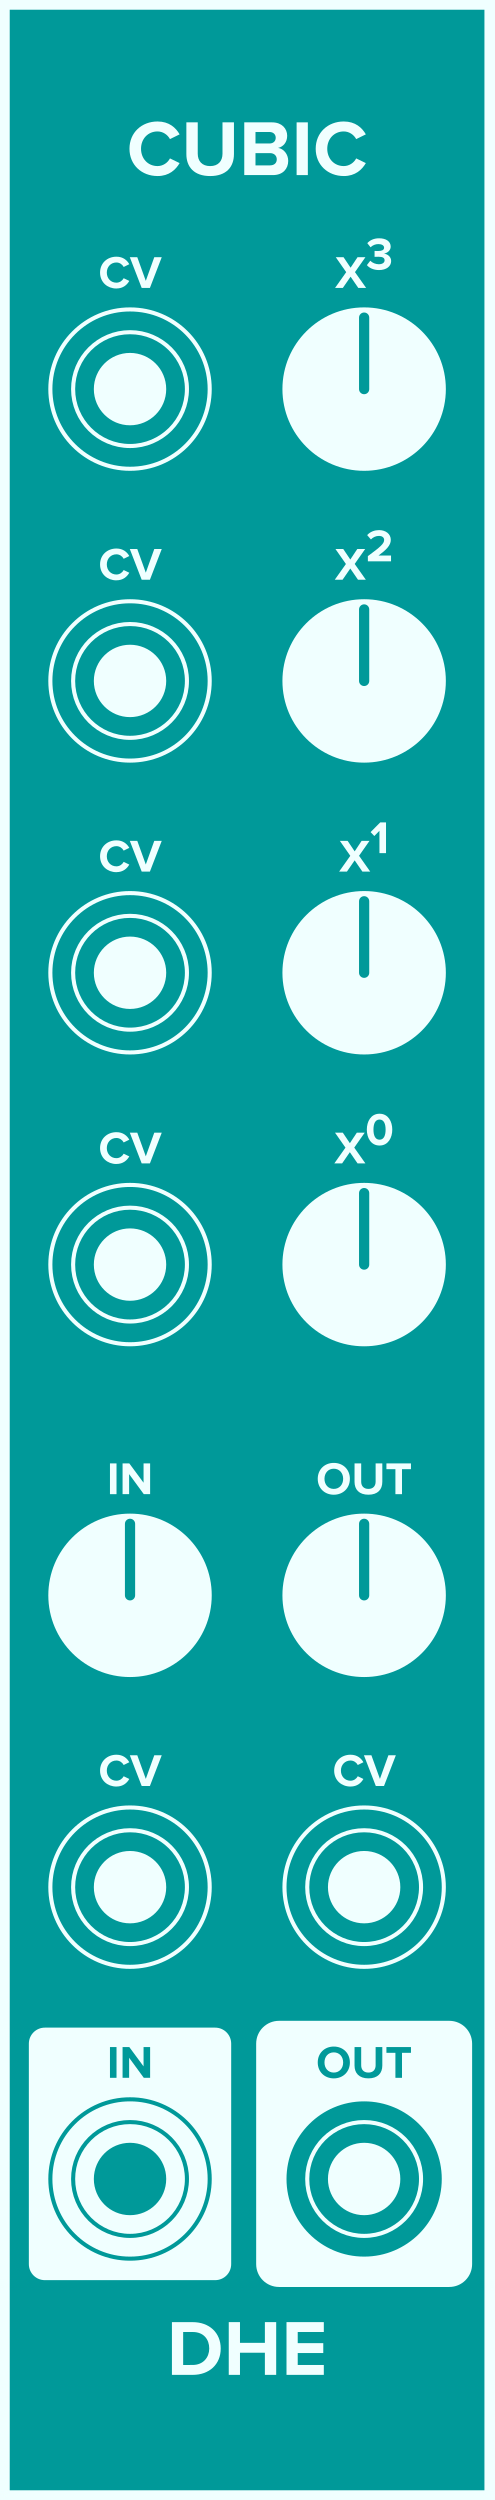
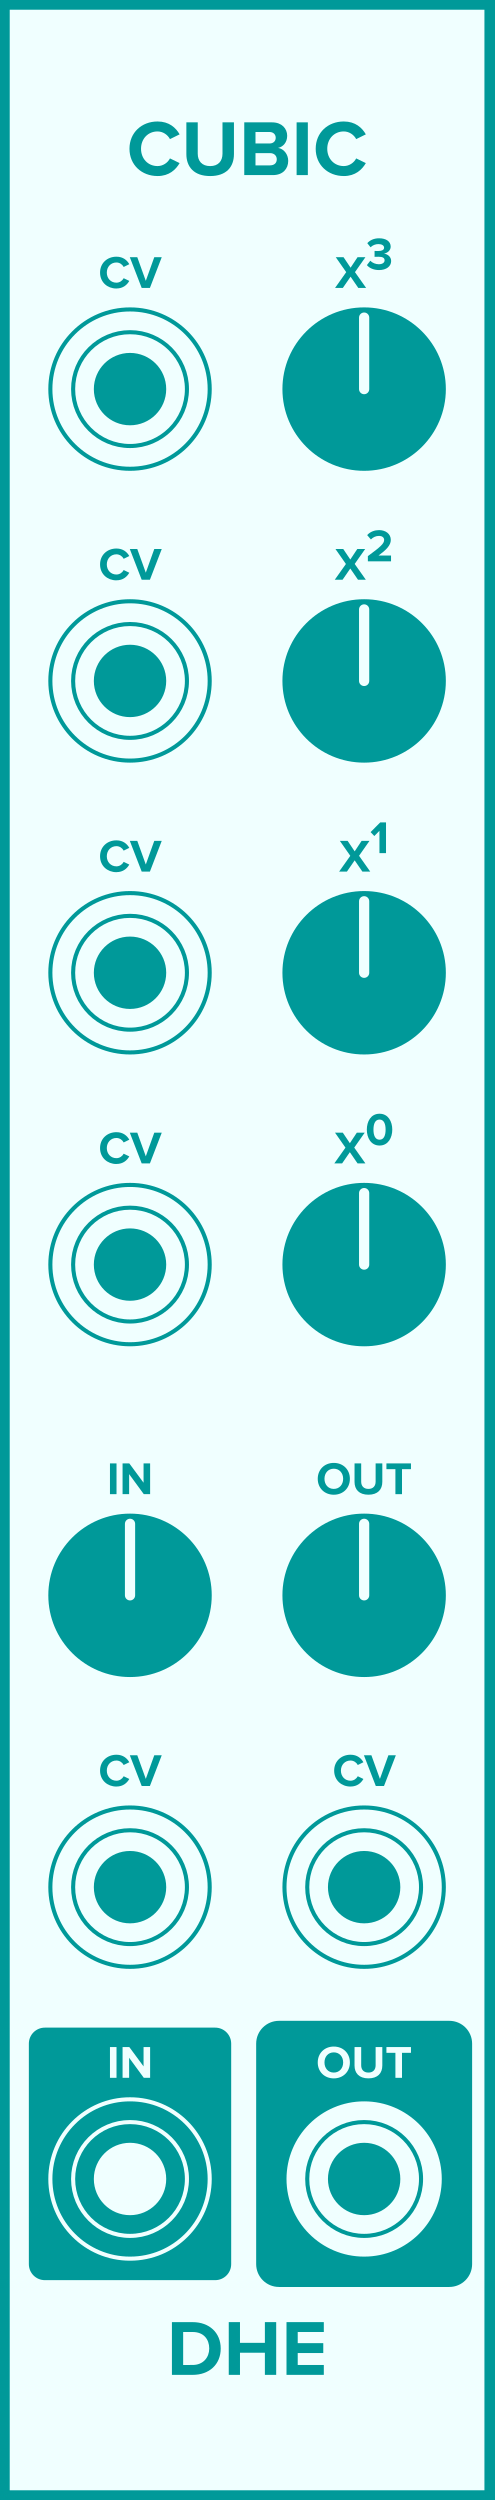
<svg xmlns="http://www.w3.org/2000/svg" id="svg150" height="379.429" width="75.0" version="1.1">
  <defs id="defs154" />
  <g id="g148" transform="scale(2.952756)">
-     <path id="rect2" d="M 0,0 H 25.4 V 128.5 H 0 Z" style="fill:#009999;stroke:#f0ffff;stroke-width:1" />
-     <g id="text4" style="font-weight:bold;font-size:4.064px;font-family:'Proxima Nova';text-anchor:middle;fill:#f0ffff" aria-label="CUBIC">
-       <path id="path159" style="font-weight:bold;font-size:4.064px;font-family:'Proxima Nova';text-anchor:middle;fill:#f0ffff" d="m 8.098,9.049 c 0.597,0 0.939,-0.329 1.134,-0.666 L 8.736,8.142 c -0.114,0.224 -0.358,0.394 -0.638,0.394 -0.492,0 -0.849,-0.378 -0.849,-0.89 0,-0.512 0.358,-0.89 0.849,-0.89 0.28,0 0.524,0.175 0.638,0.394 l 0.496,-0.244 c -0.191,-0.337 -0.536,-0.662 -1.134,-0.662 -0.813,0 -1.443,0.569 -1.443,1.402 0,0.833 0.63,1.402 1.443,1.402 z" />
-       <path id="path161" style="font-weight:bold;font-size:4.064px;font-family:'Proxima Nova';text-anchor:middle;fill:#f0ffff" d="m 9.579,7.919 c 0,0.666 0.398,1.13 1.223,1.13 0.825,0 1.223,-0.459 1.223,-1.134 V 6.289 h -0.589 V 7.899 c 0,0.378 -0.215,0.638 -0.634,0.638 -0.419,0 -0.638,-0.26 -0.638,-0.638 V 6.289 H 9.579 Z" />
-       <path id="path163" style="font-weight:bold;font-size:4.064px;font-family:'Proxima Nova';text-anchor:middle;fill:#f0ffff" d="m 12.555,9 h 1.471 c 0.516,0 0.788,-0.325 0.788,-0.732 0,-0.341 -0.232,-0.622 -0.52,-0.666 0.256,-0.053 0.467,-0.28 0.467,-0.622 0,-0.362 -0.264,-0.691 -0.78,-0.691 h -1.426 z m 0.577,-1.626 v -0.589 h 0.723 c 0.195,0 0.317,0.126 0.317,0.297 0,0.171 -0.122,0.293 -0.317,0.293 z m 0,1.126 v -0.63 h 0.744 c 0.228,0 0.35,0.146 0.35,0.317 0,0.195 -0.13,0.313 -0.35,0.313 z" />
-       <path id="path165" style="font-weight:bold;font-size:4.064px;font-family:'Proxima Nova';text-anchor:middle;fill:#f0ffff" d="m 15.246,9 h 0.577 V 6.289 h -0.577 z" />
-       <path id="path167" style="font-weight:bold;font-size:4.064px;font-family:'Proxima Nova';text-anchor:middle;fill:#f0ffff" d="m 17.67,9.049 c 0.597,0 0.939,-0.329 1.134,-0.666 L 18.308,8.142 c -0.114,0.224 -0.358,0.394 -0.638,0.394 -0.492,0 -0.849,-0.378 -0.849,-0.89 0,-0.512 0.358,-0.89 0.849,-0.89 0.28,0 0.524,0.175 0.638,0.394 l 0.496,-0.244 c -0.191,-0.337 -0.536,-0.662 -1.134,-0.662 -0.813,0 -1.443,0.569 -1.443,1.402 0,0.833 0.63,1.402 1.443,1.402 z" />
+     <path id="rect2" d="M 0,0 H 25.4 V 128.5 H 0 Z" style="fill:#f0ffff;stroke:#009999;stroke-width:1" />
+     <g id="text4" style="font-weight:bold;font-size:4.064px;font-family:'Proxima Nova';text-anchor:middle;fill:#009999" aria-label="CUBIC">
+       <path id="path159" style="font-weight:bold;font-size:4.064px;font-family:'Proxima Nova';text-anchor:middle;fill:#009999" d="m 8.098,9.049 c 0.597,0 0.939,-0.329 1.134,-0.666 L 8.736,8.142 c -0.114,0.224 -0.358,0.394 -0.638,0.394 -0.492,0 -0.849,-0.378 -0.849,-0.89 0,-0.512 0.358,-0.89 0.849,-0.89 0.28,0 0.524,0.175 0.638,0.394 l 0.496,-0.244 c -0.191,-0.337 -0.536,-0.662 -1.134,-0.662 -0.813,0 -1.443,0.569 -1.443,1.402 0,0.833 0.63,1.402 1.443,1.402 z" />
+       <path id="path161" style="font-weight:bold;font-size:4.064px;font-family:'Proxima Nova';text-anchor:middle;fill:#009999" d="m 9.579,7.919 c 0,0.666 0.398,1.13 1.223,1.13 0.825,0 1.223,-0.459 1.223,-1.134 V 6.289 h -0.589 V 7.899 c 0,0.378 -0.215,0.638 -0.634,0.638 -0.419,0 -0.638,-0.26 -0.638,-0.638 V 6.289 H 9.579 Z" />
+       <path id="path163" style="font-weight:bold;font-size:4.064px;font-family:'Proxima Nova';text-anchor:middle;fill:#009999" d="m 12.555,9 h 1.471 c 0.516,0 0.788,-0.325 0.788,-0.732 0,-0.341 -0.232,-0.622 -0.52,-0.666 0.256,-0.053 0.467,-0.28 0.467,-0.622 0,-0.362 -0.264,-0.691 -0.78,-0.691 h -1.426 z m 0.577,-1.626 v -0.589 h 0.723 c 0.195,0 0.317,0.126 0.317,0.297 0,0.171 -0.122,0.293 -0.317,0.293 z m 0,1.126 v -0.63 h 0.744 c 0.228,0 0.35,0.146 0.35,0.317 0,0.195 -0.13,0.313 -0.35,0.313 z" />
+       <path id="path165" style="font-weight:bold;font-size:4.064px;font-family:'Proxima Nova';text-anchor:middle;fill:#009999" d="m 15.246,9 h 0.577 V 6.289 h -0.577 z" />
+       <path id="path167" style="font-weight:bold;font-size:4.064px;font-family:'Proxima Nova';text-anchor:middle;fill:#009999" d="m 17.67,9.049 c 0.597,0 0.939,-0.329 1.134,-0.666 L 18.308,8.142 c -0.114,0.224 -0.358,0.394 -0.638,0.394 -0.492,0 -0.849,-0.378 -0.849,-0.89 0,-0.512 0.358,-0.89 0.849,-0.89 0.28,0 0.524,0.175 0.638,0.394 l 0.496,-0.244 c -0.191,-0.337 -0.536,-0.662 -1.134,-0.662 -0.813,0 -1.443,0.569 -1.443,1.402 0,0.833 0.63,1.402 1.443,1.402 z" />
    </g>
-     <g id="text6" style="font-weight:bold;font-size:4.064px;font-family:'Proxima Nova';dominant-baseline:hanging;text-anchor:middle;fill:#f0ffff" aria-label="DHE">
-       <path id="path170" style="font-weight:bold;font-size:4.064px;font-family:'Proxima Nova';dominant-baseline:hanging;text-anchor:middle;fill:#f0ffff" d="M 8.837,122.068 H 9.906 c 0.849,0 1.439,-0.536 1.439,-1.353 0,-0.817 -0.589,-1.357 -1.439,-1.357 H 8.837 Z m 0.577,-0.508 v -1.695 h 0.492 c 0.557,0 0.849,0.37 0.849,0.849 0,0.459 -0.313,0.845 -0.849,0.845 z" />
-       <path id="path172" style="font-weight:bold;font-size:4.064px;font-family:'Proxima Nova';dominant-baseline:hanging;text-anchor:middle;fill:#f0ffff" d="m 13.615,122.068 h 0.581 v -2.711 h -0.581 v 1.065 h -1.28 v -1.065 h -0.577 v 2.711 h 0.577 v -1.138 h 1.28 z" />
-       <path id="path174" style="font-weight:bold;font-size:4.064px;font-family:'Proxima Nova';dominant-baseline:hanging;text-anchor:middle;fill:#f0ffff" d="m 14.726,122.068 h 1.918 v -0.508 h -1.341 v -0.614 h 1.313 v -0.508 h -1.313 v -0.573 h 1.341 v -0.508 H 14.726 Z" />
+     <g id="text6" style="font-weight:bold;font-size:4.064px;font-family:'Proxima Nova';dominant-baseline:hanging;text-anchor:middle;fill:#009999" aria-label="DHE">
+       <path id="path170" style="font-weight:bold;font-size:4.064px;font-family:'Proxima Nova';dominant-baseline:hanging;text-anchor:middle;fill:#009999" d="M 8.837,122.068 H 9.906 c 0.849,0 1.439,-0.536 1.439,-1.353 0,-0.817 -0.589,-1.357 -1.439,-1.357 H 8.837 Z m 0.577,-0.508 v -1.695 h 0.492 c 0.557,0 0.849,0.37 0.849,0.849 0,0.459 -0.313,0.845 -0.849,0.845 z" />
+       <path id="path172" style="font-weight:bold;font-size:4.064px;font-family:'Proxima Nova';dominant-baseline:hanging;text-anchor:middle;fill:#009999" d="m 13.615,122.068 h 0.581 v -2.711 h -0.581 v 1.065 h -1.28 v -1.065 h -0.577 v 2.711 h 0.577 v -1.138 h 1.28 z" />
+       <path id="path174" style="font-weight:bold;font-size:4.064px;font-family:'Proxima Nova';dominant-baseline:hanging;text-anchor:middle;fill:#009999" d="m 14.726,122.068 h 1.918 v -0.508 h -1.341 v -0.614 h 1.313 v -0.508 h -1.313 v -0.573 h 1.341 v -0.508 H 14.726 Z" />
    </g>
-     <g id="text8" style="font-weight:bold;font-size:2.371px;font-family:'Proxima Nova';text-anchor:middle;fill:#f0ffff" aria-label="CV">
-       <path id="path177" style="font-weight:bold;font-size:2.371px;font-family:'Proxima Nova';text-anchor:middle;fill:#f0ffff" d="m 5.985,14.828 c 0.348,0 0.548,-0.192 0.661,-0.389 L 6.357,14.3 c -0.066,0.13 -0.209,0.23 -0.372,0.23 -0.287,0 -0.495,-0.22 -0.495,-0.519 0,-0.299 0.209,-0.519 0.495,-0.519 0.164,0 0.306,0.102 0.372,0.23 l 0.289,-0.142 c -0.111,-0.197 -0.313,-0.386 -0.661,-0.386 -0.474,0 -0.842,0.332 -0.842,0.818 0,0.486 0.367,0.818 0.842,0.818 z" />
-       <path id="path179" style="font-weight:bold;font-size:2.371px;font-family:'Proxima Nova';text-anchor:middle;fill:#f0ffff" d="M 7.283,14.8 H 7.705 L 8.314,13.219 H 7.93 L 7.494,14.435 7.056,13.219 h -0.384 z" />
+     <g id="text8" style="font-weight:bold;font-size:2.371px;font-family:'Proxima Nova';text-anchor:middle;fill:#009999" aria-label="CV">
+       <path id="path177" style="font-weight:bold;font-size:2.371px;font-family:'Proxima Nova';text-anchor:middle;fill:#009999" d="m 5.985,14.828 c 0.348,0 0.548,-0.192 0.661,-0.389 L 6.357,14.3 c -0.066,0.13 -0.209,0.23 -0.372,0.23 -0.287,0 -0.495,-0.22 -0.495,-0.519 0,-0.299 0.209,-0.519 0.495,-0.519 0.164,0 0.306,0.102 0.372,0.23 l 0.289,-0.142 c -0.111,-0.197 -0.313,-0.386 -0.661,-0.386 -0.474,0 -0.842,0.332 -0.842,0.818 0,0.486 0.367,0.818 0.842,0.818 z" />
+       <path id="path179" style="font-weight:bold;font-size:2.371px;font-family:'Proxima Nova';text-anchor:middle;fill:#009999" d="M 7.283,14.8 H 7.705 L 8.314,13.219 H 7.93 L 7.494,14.435 7.056,13.219 h -0.384 z" />
    </g>
-     <g style="fill:#009999;stroke:#f0ffff;stroke-width:0.21" id="g16" transform="translate(6.68333,20)">
+     <g style="fill:#f0ffff;stroke:#009999;stroke-width:0.21" id="g16" transform="translate(6.68333,20)">
      <path id="circle10" d="M 4.095,0 A 4.095,4.095 0 0 1 0,4.095 4.095,4.095 0 0 1 -4.095,0 4.095,4.095 0 0 1 0,-4.095 4.095,4.095 0 0 1 4.095,0 Z" style="" />
      <path id="circle12" d="M 2.925,0 A 2.925,2.925 0 0 1 0,2.925 2.925,2.925 0 0 1 -2.925,0 2.925,2.925 0 0 1 0,-2.925 2.925,2.925 0 0 1 2.925,0 Z" style="" />
-       <path id="circle14" d="M 1.755,0 A 1.755,1.755 0 0 1 0,1.755 1.755,1.755 0 0 1 -1.755,0 1.755,1.755 0 0 1 0,-1.755 1.755,1.755 0 0 1 1.755,0 Z" style="fill:#f0ffff" />
+       <path id="circle14" d="M 1.755,0 A 1.755,1.755 0 0 1 0,1.755 1.755,1.755 0 0 1 -1.755,0 1.755,1.755 0 0 1 0,-1.755 1.755,1.755 0 0 1 1.755,0 Z" style="fill:#009999" />
    </g>
-     <g id="text20" style="font-weight:bold;font-size:2.371px;font-family:'Proxima Nova';text-anchor:middle;fill:#f0ffff" aria-label="X3">
-       <path id="path185" style="font-weight:bold;font-size:2.371px;font-family:'Proxima Nova';text-anchor:middle;fill:#f0ffff" d="m 18.416,14.8 h 0.403 l -0.574,-0.813 0.538,-0.768 H 18.378 l -0.358,0.541 -0.363,-0.541 H 17.257 L 17.795,13.989 17.221,14.8 h 0.401 l 0.398,-0.578 z" />
+     <g id="text20" style="font-weight:bold;font-size:2.371px;font-family:'Proxima Nova';text-anchor:middle;fill:#009999" aria-label="X3">
+       <path id="path185" style="font-weight:bold;font-size:2.371px;font-family:'Proxima Nova';text-anchor:middle;fill:#009999" d="m 18.416,14.8 h 0.403 l -0.574,-0.813 0.538,-0.768 H 18.378 l -0.358,0.541 -0.363,-0.541 H 17.257 L 17.795,13.989 17.221,14.8 h 0.401 l 0.398,-0.578 z" />
      <path id="path187" style="baseline-shift:super" d="m 18.859,13.627 c 0.116,0.142 0.332,0.254 0.623,0.254 0.379,0 0.623,-0.192 0.623,-0.465 0,-0.237 -0.209,-0.363 -0.37,-0.379 0.175,-0.031 0.346,-0.161 0.346,-0.36 0,-0.263 -0.228,-0.429 -0.597,-0.429 -0.277,0 -0.477,0.107 -0.605,0.251 l 0.168,0.211 c 0.111,-0.107 0.249,-0.164 0.401,-0.164 0.166,0 0.294,0.062 0.294,0.187 0,0.116 -0.116,0.168 -0.292,0.168 -0.059,0 -0.168,0 -0.197,-0.002 v 0.303 c 0.024,-0.002 0.13,-0.005 0.197,-0.005 0.22,0 0.318,0.057 0.318,0.183 0,0.119 -0.107,0.202 -0.299,0.202 -0.154,0 -0.327,-0.066 -0.436,-0.18 z" />
    </g>
-     <g style="fill:#f0ffff;stroke:#009999" id="g26" transform="translate(18.71667,20)">
+     <g style="fill:#009999;stroke:#f0ffff" id="g26" transform="translate(18.71667,20)">
      <path id="circle22" d="M 4.2,0 A 4.2,4.2 0 0 1 0,4.2 4.2,4.2 0 0 1 -4.2,0 4.2,4.2 0 0 1 0,-4.2 4.2,4.2 0 0 1 4.2,0 Z" style="stroke:none" />
      <path id="line24" d="M 0,0 V -3.675" style="stroke-width:0.525;stroke-linecap:round" />
    </g>
-     <g id="text28" style="font-weight:bold;font-size:2.371px;font-family:'Proxima Nova';text-anchor:middle;fill:#f0ffff" aria-label="CV">
-       <path id="path192" style="font-weight:bold;font-size:2.371px;font-family:'Proxima Nova';text-anchor:middle;fill:#f0ffff" d="m 5.985,29.828 c 0.348,0 0.548,-0.192 0.661,-0.389 L 6.357,29.3 c -0.066,0.13 -0.209,0.23 -0.372,0.23 -0.287,0 -0.495,-0.22 -0.495,-0.519 0,-0.299 0.209,-0.519 0.495,-0.519 0.164,0 0.306,0.102 0.372,0.23 l 0.289,-0.142 c -0.111,-0.197 -0.313,-0.386 -0.661,-0.386 -0.474,0 -0.842,0.332 -0.842,0.818 0,0.486 0.367,0.818 0.842,0.818 z" />
-       <path id="path194" style="font-weight:bold;font-size:2.371px;font-family:'Proxima Nova';text-anchor:middle;fill:#f0ffff" d="M 7.283,29.8 H 7.705 L 8.314,28.219 H 7.93 L 7.494,29.435 7.056,28.219 h -0.384 z" />
+     <g id="text28" style="font-weight:bold;font-size:2.371px;font-family:'Proxima Nova';text-anchor:middle;fill:#009999" aria-label="CV">
+       <path id="path192" style="font-weight:bold;font-size:2.371px;font-family:'Proxima Nova';text-anchor:middle;fill:#009999" d="m 5.985,29.828 c 0.348,0 0.548,-0.192 0.661,-0.389 L 6.357,29.3 c -0.066,0.13 -0.209,0.23 -0.372,0.23 -0.287,0 -0.495,-0.22 -0.495,-0.519 0,-0.299 0.209,-0.519 0.495,-0.519 0.164,0 0.306,0.102 0.372,0.23 l 0.289,-0.142 c -0.111,-0.197 -0.313,-0.386 -0.661,-0.386 -0.474,0 -0.842,0.332 -0.842,0.818 0,0.486 0.367,0.818 0.842,0.818 z" />
+       <path id="path194" style="font-weight:bold;font-size:2.371px;font-family:'Proxima Nova';text-anchor:middle;fill:#009999" d="M 7.283,29.8 H 7.705 L 8.314,28.219 H 7.93 L 7.494,29.435 7.056,28.219 h -0.384 z" />
    </g>
-     <g style="fill:#009999;stroke:#f0ffff;stroke-width:0.21" id="g36" transform="translate(6.68333,35)">
+     <g style="fill:#f0ffff;stroke:#009999;stroke-width:0.21" id="g36" transform="translate(6.68333,35)">
      <path id="circle30" d="M 4.095,0 A 4.095,4.095 0 0 1 0,4.095 4.095,4.095 0 0 1 -4.095,0 4.095,4.095 0 0 1 0,-4.095 4.095,4.095 0 0 1 4.095,0 Z" style="" />
      <path id="circle32" d="M 2.925,0 A 2.925,2.925 0 0 1 0,2.925 2.925,2.925 0 0 1 -2.925,0 2.925,2.925 0 0 1 0,-2.925 2.925,2.925 0 0 1 2.925,0 Z" style="" />
-       <path id="circle34" d="M 1.755,0 A 1.755,1.755 0 0 1 0,1.755 1.755,1.755 0 0 1 -1.755,0 1.755,1.755 0 0 1 0,-1.755 1.755,1.755 0 0 1 1.755,0 Z" style="fill:#f0ffff" />
+       <path id="circle34" d="M 1.755,0 A 1.755,1.755 0 0 1 0,1.755 1.755,1.755 0 0 1 -1.755,0 1.755,1.755 0 0 1 0,-1.755 1.755,1.755 0 0 1 1.755,0 Z" style="fill:#009999" />
    </g>
-     <g id="text40" style="font-weight:bold;font-size:2.371px;font-family:'Proxima Nova';text-anchor:middle;fill:#f0ffff" aria-label="X2">
-       <path id="path200" style="font-weight:bold;font-size:2.371px;font-family:'Proxima Nova';text-anchor:middle;fill:#f0ffff" d="m 18.402,29.8 h 0.403 l -0.574,-0.813 0.538,-0.768 H 18.364 l -0.358,0.541 -0.363,-0.541 h -0.401 l 0.538,0.77 -0.574,0.811 h 0.401 l 0.398,-0.578 z" />
+     <g id="text40" style="font-weight:bold;font-size:2.371px;font-family:'Proxima Nova';text-anchor:middle;fill:#009999" aria-label="X2">
+       <path id="path200" style="font-weight:bold;font-size:2.371px;font-family:'Proxima Nova';text-anchor:middle;fill:#009999" d="m 18.402,29.8 h 0.403 l -0.574,-0.813 0.538,-0.768 H 18.364 l -0.358,0.541 -0.363,-0.541 h -0.401 l 0.538,0.77 -0.574,0.811 h 0.401 l 0.398,-0.578 z" />
      <path id="path202" style="baseline-shift:super" d="m 18.909,28.852 h 1.19 v -0.296 h -0.645 c 0.41,-0.299 0.633,-0.533 0.633,-0.804 0,-0.315 -0.268,-0.505 -0.605,-0.505 -0.22,0 -0.455,0.081 -0.609,0.258 l 0.192,0.223 c 0.107,-0.111 0.244,-0.183 0.424,-0.183 0.13,0 0.256,0.069 0.256,0.206 0,0.194 -0.19,0.358 -0.837,0.834 z" />
    </g>
-     <g style="fill:#f0ffff;stroke:#009999" id="g46" transform="translate(18.71667,35)">
+     <g style="fill:#009999;stroke:#f0ffff" id="g46" transform="translate(18.71667,35)">
      <path id="circle42" d="M 4.2,0 A 4.2,4.2 0 0 1 0,4.2 4.2,4.2 0 0 1 -4.2,0 4.2,4.2 0 0 1 0,-4.2 4.2,4.2 0 0 1 4.2,0 Z" style="stroke:none" />
      <path id="line44" d="M 0,0 V -3.675" style="stroke-width:0.525;stroke-linecap:round" />
    </g>
-     <g id="text48" style="font-weight:bold;font-size:2.371px;font-family:'Proxima Nova';text-anchor:middle;fill:#f0ffff" aria-label="CV">
-       <path id="path207" style="font-weight:bold;font-size:2.371px;font-family:'Proxima Nova';text-anchor:middle;fill:#f0ffff" d="m 5.985,44.828 c 0.348,0 0.548,-0.192 0.661,-0.389 L 6.357,44.3 c -0.066,0.13 -0.209,0.23 -0.372,0.23 -0.287,0 -0.495,-0.22 -0.495,-0.519 0,-0.299 0.209,-0.519 0.495,-0.519 0.164,0 0.306,0.102 0.372,0.23 l 0.289,-0.142 c -0.111,-0.197 -0.313,-0.386 -0.661,-0.386 -0.474,0 -0.842,0.332 -0.842,0.818 0,0.486 0.367,0.818 0.842,0.818 z" />
-       <path id="path209" style="font-weight:bold;font-size:2.371px;font-family:'Proxima Nova';text-anchor:middle;fill:#f0ffff" d="M 7.283,44.8 H 7.705 L 8.314,43.219 H 7.93 L 7.494,44.435 7.056,43.219 h -0.384 z" />
+     <g id="text48" style="font-weight:bold;font-size:2.371px;font-family:'Proxima Nova';text-anchor:middle;fill:#009999" aria-label="CV">
+       <path id="path207" style="font-weight:bold;font-size:2.371px;font-family:'Proxima Nova';text-anchor:middle;fill:#009999" d="m 5.985,44.828 c 0.348,0 0.548,-0.192 0.661,-0.389 L 6.357,44.3 c -0.066,0.13 -0.209,0.23 -0.372,0.23 -0.287,0 -0.495,-0.22 -0.495,-0.519 0,-0.299 0.209,-0.519 0.495,-0.519 0.164,0 0.306,0.102 0.372,0.23 l 0.289,-0.142 c -0.111,-0.197 -0.313,-0.386 -0.661,-0.386 -0.474,0 -0.842,0.332 -0.842,0.818 0,0.486 0.367,0.818 0.842,0.818 z" />
+       <path id="path209" style="font-weight:bold;font-size:2.371px;font-family:'Proxima Nova';text-anchor:middle;fill:#009999" d="M 7.283,44.8 H 7.705 L 8.314,43.219 H 7.93 L 7.494,44.435 7.056,43.219 h -0.384 z" />
    </g>
-     <g style="fill:#009999;stroke:#f0ffff;stroke-width:0.21" id="g56" transform="translate(6.68333,50)">
+     <g style="fill:#f0ffff;stroke:#009999;stroke-width:0.21" id="g56" transform="translate(6.68333,50)">
      <path id="circle50" d="M 4.095,0 A 4.095,4.095 0 0 1 0,4.095 4.095,4.095 0 0 1 -4.095,0 4.095,4.095 0 0 1 0,-4.095 4.095,4.095 0 0 1 4.095,0 Z" style="" />
      <path id="circle52" d="M 2.925,0 A 2.925,2.925 0 0 1 0,2.925 2.925,2.925 0 0 1 -2.925,0 2.925,2.925 0 0 1 0,-2.925 2.925,2.925 0 0 1 2.925,0 Z" style="" />
-       <path id="circle54" d="M 1.755,0 A 1.755,1.755 0 0 1 0,1.755 1.755,1.755 0 0 1 -1.755,0 1.755,1.755 0 0 1 0,-1.755 1.755,1.755 0 0 1 1.755,0 Z" style="fill:#f0ffff" />
+       <path id="circle54" d="M 1.755,0 A 1.755,1.755 0 0 1 0,1.755 1.755,1.755 0 0 1 -1.755,0 1.755,1.755 0 0 1 0,-1.755 1.755,1.755 0 0 1 1.755,0 Z" style="fill:#009999" />
    </g>
-     <g id="text60" style="font-weight:bold;font-size:2.371px;font-family:'Proxima Nova';text-anchor:middle;fill:#f0ffff" aria-label="X1">
-       <path id="path215" style="font-weight:bold;font-size:2.371px;font-family:'Proxima Nova';text-anchor:middle;fill:#f0ffff" d="m 18.626,44.8 h 0.403 l -0.574,-0.813 0.538,-0.768 h -0.405 l -0.358,0.541 -0.363,-0.541 H 17.467 l 0.538,0.77 -0.574,0.811 h 0.401 l 0.398,-0.578 z" />
+     <g id="text60" style="font-weight:bold;font-size:2.371px;font-family:'Proxima Nova';text-anchor:middle;fill:#009999" aria-label="X1">
+       <path id="path215" style="font-weight:bold;font-size:2.371px;font-family:'Proxima Nova';text-anchor:middle;fill:#009999" d="m 18.626,44.8 h 0.403 l -0.574,-0.813 0.538,-0.768 h -0.405 l -0.358,0.541 -0.363,-0.541 H 17.467 l 0.538,0.77 -0.574,0.811 h 0.401 l 0.398,-0.578 z" />
      <path id="path217" style="baseline-shift:super" d="m 19.504,43.852 h 0.337 V 42.27 H 19.546 l -0.498,0.5 0.192,0.202 0.263,-0.268 z" />
    </g>
-     <g style="fill:#f0ffff;stroke:#009999" id="g66" transform="translate(18.71667,50)">
+     <g style="fill:#009999;stroke:#f0ffff" id="g66" transform="translate(18.71667,50)">
      <path id="circle62" d="M 4.2,0 A 4.2,4.2 0 0 1 0,4.2 4.2,4.2 0 0 1 -4.2,0 4.2,4.2 0 0 1 0,-4.2 4.2,4.2 0 0 1 4.2,0 Z" style="stroke:none" />
      <path id="line64" d="M 0,0 V -3.675" style="stroke-width:0.525;stroke-linecap:round" />
    </g>
-     <g id="text68" style="font-weight:bold;font-size:2.371px;font-family:'Proxima Nova';text-anchor:middle;fill:#f0ffff" aria-label="CV">
-       <path id="path222" style="font-weight:bold;font-size:2.371px;font-family:'Proxima Nova';text-anchor:middle;fill:#f0ffff" d="m 5.985,59.828 c 0.348,0 0.548,-0.192 0.661,-0.389 L 6.357,59.3 c -0.066,0.13 -0.209,0.23 -0.372,0.23 -0.287,0 -0.495,-0.22 -0.495,-0.519 0,-0.299 0.209,-0.519 0.495,-0.519 0.164,0 0.306,0.102 0.372,0.23 l 0.289,-0.142 c -0.111,-0.197 -0.313,-0.386 -0.661,-0.386 -0.474,0 -0.842,0.332 -0.842,0.818 0,0.486 0.367,0.818 0.842,0.818 z" />
-       <path id="path224" style="font-weight:bold;font-size:2.371px;font-family:'Proxima Nova';text-anchor:middle;fill:#f0ffff" d="M 7.283,59.8 H 7.705 L 8.314,58.219 H 7.93 L 7.494,59.435 7.056,58.219 h -0.384 z" />
+     <g id="text68" style="font-weight:bold;font-size:2.371px;font-family:'Proxima Nova';text-anchor:middle;fill:#009999" aria-label="CV">
+       <path id="path222" style="font-weight:bold;font-size:2.371px;font-family:'Proxima Nova';text-anchor:middle;fill:#009999" d="m 5.985,59.828 c 0.348,0 0.548,-0.192 0.661,-0.389 L 6.357,59.3 c -0.066,0.13 -0.209,0.23 -0.372,0.23 -0.287,0 -0.495,-0.22 -0.495,-0.519 0,-0.299 0.209,-0.519 0.495,-0.519 0.164,0 0.306,0.102 0.372,0.23 l 0.289,-0.142 c -0.111,-0.197 -0.313,-0.386 -0.661,-0.386 -0.474,0 -0.842,0.332 -0.842,0.818 0,0.486 0.367,0.818 0.842,0.818 z" />
+       <path id="path224" style="font-weight:bold;font-size:2.371px;font-family:'Proxima Nova';text-anchor:middle;fill:#009999" d="M 7.283,59.8 H 7.705 L 8.314,58.219 H 7.93 L 7.494,59.435 7.056,58.219 h -0.384 z" />
    </g>
-     <g style="fill:#009999;stroke:#f0ffff;stroke-width:0.21" id="g76" transform="translate(6.68333,65)">
+     <g style="fill:#f0ffff;stroke:#009999;stroke-width:0.21" id="g76" transform="translate(6.68333,65)">
      <path id="circle70" d="M 4.095,0 A 4.095,4.095 0 0 1 0,4.095 4.095,4.095 0 0 1 -4.095,0 4.095,4.095 0 0 1 0,-4.095 4.095,4.095 0 0 1 4.095,0 Z" style="" />
      <path id="circle72" d="M 2.925,0 A 2.925,2.925 0 0 1 0,2.925 2.925,2.925 0 0 1 -2.925,0 2.925,2.925 0 0 1 0,-2.925 2.925,2.925 0 0 1 2.925,0 Z" style="" />
-       <path id="circle74" d="M 1.755,0 A 1.755,1.755 0 0 1 0,1.755 1.755,1.755 0 0 1 -1.755,0 1.755,1.755 0 0 1 0,-1.755 1.755,1.755 0 0 1 1.755,0 Z" style="fill:#f0ffff" />
+       <path id="circle74" d="M 1.755,0 A 1.755,1.755 0 0 1 0,1.755 1.755,1.755 0 0 1 -1.755,0 1.755,1.755 0 0 1 0,-1.755 1.755,1.755 0 0 1 1.755,0 Z" style="fill:#009999" />
    </g>
-     <g id="text80" style="font-weight:bold;font-size:2.371px;font-family:'Proxima Nova';text-anchor:middle;fill:#f0ffff" aria-label="X0">
-       <path id="path230" style="font-weight:bold;font-size:2.371px;font-family:'Proxima Nova';text-anchor:middle;fill:#f0ffff" d="m 18.379,59.8 h 0.403 l -0.574,-0.813 0.538,-0.768 h -0.405 l -0.358,0.541 -0.363,-0.541 h -0.401 l 0.538,0.77 -0.574,0.811 h 0.401 l 0.398,-0.578 z" />
+     <g id="text80" style="font-weight:bold;font-size:2.371px;font-family:'Proxima Nova';text-anchor:middle;fill:#009999" aria-label="X0">
+       <path id="path230" style="font-weight:bold;font-size:2.371px;font-family:'Proxima Nova';text-anchor:middle;fill:#009999" d="m 18.379,59.8 h 0.403 l -0.574,-0.813 0.538,-0.768 h -0.405 l -0.358,0.541 -0.363,-0.541 h -0.401 l 0.538,0.77 -0.574,0.811 h 0.401 l 0.398,-0.578 z" />
      <path id="path232" style="baseline-shift:super" d="m 18.855,58.062 c 0,0.408 0.202,0.818 0.654,0.818 0.45,0 0.654,-0.41 0.654,-0.818 0,-0.408 -0.204,-0.816 -0.654,-0.816 -0.453,0 -0.654,0.408 -0.654,0.816 z m 0.965,0 c 0,0.292 -0.085,0.519 -0.311,0.519 -0.228,0 -0.313,-0.228 -0.313,-0.519 0,-0.292 0.085,-0.517 0.313,-0.517 0.225,0 0.311,0.225 0.311,0.517 z" />
    </g>
-     <g style="fill:#f0ffff;stroke:#009999" id="g86" transform="translate(18.71667,65)">
+     <g style="fill:#009999;stroke:#f0ffff" id="g86" transform="translate(18.71667,65)">
      <path id="circle82" d="M 4.2,0 A 4.2,4.2 0 0 1 0,4.2 4.2,4.2 0 0 1 -4.2,0 4.2,4.2 0 0 1 0,-4.2 4.2,4.2 0 0 1 4.2,0 Z" style="stroke:none" />
      <path id="line84" d="M 0,0 V -3.675" style="stroke-width:0.525;stroke-linecap:round" />
    </g>
-     <g id="text88" style="font-weight:bold;font-size:2.371px;font-family:'Proxima Nova';text-anchor:middle;fill:#f0ffff" aria-label="IN">
-       <path id="path237" style="font-weight:bold;font-size:2.371px;font-family:'Proxima Nova';text-anchor:middle;fill:#f0ffff" d="M 5.652,76.8 H 5.989 V 75.219 H 5.652 Z" />
-       <path id="path239" style="font-weight:bold;font-size:2.371px;font-family:'Proxima Nova';text-anchor:middle;fill:#f0ffff" d="M 7.391,76.8 H 7.716 V 75.219 H 7.379 v 0.993 l -0.733,-0.993 H 6.3 v 1.581 h 0.337 v -1.031 z" />
+     <g id="text88" style="font-weight:bold;font-size:2.371px;font-family:'Proxima Nova';text-anchor:middle;fill:#009999" aria-label="IN">
+       <path id="path237" style="font-weight:bold;font-size:2.371px;font-family:'Proxima Nova';text-anchor:middle;fill:#009999" d="M 5.652,76.8 H 5.989 V 75.219 H 5.652 Z" />
+       <path id="path239" style="font-weight:bold;font-size:2.371px;font-family:'Proxima Nova';text-anchor:middle;fill:#009999" d="M 7.391,76.8 H 7.716 V 75.219 H 7.379 v 0.993 l -0.733,-0.993 H 6.3 v 1.581 h 0.337 v -1.031 z" />
    </g>
-     <g style="fill:#f0ffff;stroke:#009999" id="g94" transform="translate(6.68333,82)">
+     <g style="fill:#009999;stroke:#f0ffff" id="g94" transform="translate(6.68333,82)">
      <path id="circle90" d="M 4.2,0 A 4.2,4.2 0 0 1 0,4.2 4.2,4.2 0 0 1 -4.2,0 4.2,4.2 0 0 1 0,-4.2 4.2,4.2 0 0 1 4.2,0 Z" style="stroke:none" />
      <path id="line92" d="M 0,0 V -3.675" style="stroke-width:0.525;stroke-linecap:round" />
    </g>
-     <g id="text96" style="font-weight:bold;font-size:2.371px;font-family:'Proxima Nova';text-anchor:middle;fill:#f0ffff" aria-label="OUT">
-       <path id="path244" style="font-weight:bold;font-size:2.371px;font-family:'Proxima Nova';text-anchor:middle;fill:#f0ffff" d="m 16.332,76.011 c 0,0.477 0.348,0.818 0.825,0.818 0.479,0 0.827,-0.341 0.827,-0.818 0,-0.477 -0.348,-0.818 -0.827,-0.818 -0.477,0 -0.825,0.341 -0.825,0.818 z m 1.306,0 c 0,0.294 -0.19,0.519 -0.481,0.519 -0.292,0 -0.479,-0.225 -0.479,-0.519 0,-0.296 0.187,-0.519 0.479,-0.519 0.292,0 0.481,0.223 0.481,0.519 z" />
-       <path id="path246" style="font-weight:bold;font-size:2.371px;font-family:'Proxima Nova';text-anchor:middle;fill:#f0ffff" d="m 18.223,76.169 c 0,0.389 0.232,0.659 0.714,0.659 0.481,0 0.714,-0.268 0.714,-0.661 v -0.948 h -0.344 v 0.939 c 0,0.22 -0.126,0.372 -0.37,0.372 -0.244,0 -0.372,-0.152 -0.372,-0.372 v -0.939 h -0.341 z" />
-       <path id="path248" style="font-weight:bold;font-size:2.371px;font-family:'Proxima Nova';text-anchor:middle;fill:#f0ffff" d="m 20.324,76.8 h 0.339 v -1.285 h 0.46 V 75.219 H 19.862 v 0.296 H 20.324 Z" />
+     <g id="text96" style="font-weight:bold;font-size:2.371px;font-family:'Proxima Nova';text-anchor:middle;fill:#009999" aria-label="OUT">
+       <path id="path244" style="font-weight:bold;font-size:2.371px;font-family:'Proxima Nova';text-anchor:middle;fill:#009999" d="m 16.332,76.011 c 0,0.477 0.348,0.818 0.825,0.818 0.479,0 0.827,-0.341 0.827,-0.818 0,-0.477 -0.348,-0.818 -0.827,-0.818 -0.477,0 -0.825,0.341 -0.825,0.818 z m 1.306,0 c 0,0.294 -0.19,0.519 -0.481,0.519 -0.292,0 -0.479,-0.225 -0.479,-0.519 0,-0.296 0.187,-0.519 0.479,-0.519 0.292,0 0.481,0.223 0.481,0.519 z" />
+       <path id="path246" style="font-weight:bold;font-size:2.371px;font-family:'Proxima Nova';text-anchor:middle;fill:#009999" d="m 18.223,76.169 c 0,0.389 0.232,0.659 0.714,0.659 0.481,0 0.714,-0.268 0.714,-0.661 v -0.948 h -0.344 v 0.939 c 0,0.22 -0.126,0.372 -0.37,0.372 -0.244,0 -0.372,-0.152 -0.372,-0.372 v -0.939 h -0.341 z" />
+       <path id="path248" style="font-weight:bold;font-size:2.371px;font-family:'Proxima Nova';text-anchor:middle;fill:#009999" d="m 20.324,76.8 h 0.339 v -1.285 h 0.46 V 75.219 H 19.862 v 0.296 H 20.324 Z" />
    </g>
-     <g style="fill:#f0ffff;stroke:#009999" id="g102" transform="translate(18.71667,82)">
+     <g style="fill:#009999;stroke:#f0ffff" id="g102" transform="translate(18.71667,82)">
      <path id="circle98" d="M 4.2,0 A 4.2,4.2 0 0 1 0,4.2 4.2,4.2 0 0 1 -4.2,0 4.2,4.2 0 0 1 0,-4.2 4.2,4.2 0 0 1 4.2,0 Z" style="stroke:none" />
      <path id="line100" d="M 0,0 V -3.675" style="stroke-width:0.525;stroke-linecap:round" />
    </g>
-     <g id="text104" style="font-weight:bold;font-size:2.371px;font-family:'Proxima Nova';text-anchor:middle;fill:#f0ffff" aria-label="CV">
-       <path id="path253" style="font-weight:bold;font-size:2.371px;font-family:'Proxima Nova';text-anchor:middle;fill:#f0ffff" d="m 5.985,91.828 c 0.348,0 0.548,-0.192 0.661,-0.389 l -0.289,-0.14 c -0.066,0.13 -0.209,0.23 -0.372,0.23 -0.287,0 -0.495,-0.22 -0.495,-0.519 0,-0.299 0.209,-0.519 0.495,-0.519 0.164,0 0.306,0.102 0.372,0.23 l 0.289,-0.142 c -0.111,-0.197 -0.313,-0.386 -0.661,-0.386 -0.474,0 -0.842,0.332 -0.842,0.818 0,0.486 0.367,0.818 0.842,0.818 z" />
-       <path id="path255" style="font-weight:bold;font-size:2.371px;font-family:'Proxima Nova';text-anchor:middle;fill:#f0ffff" d="M 7.283,91.8 H 7.705 L 8.314,90.219 H 7.93 L 7.494,91.435 7.056,90.219 h -0.384 z" />
+     <g id="text104" style="font-weight:bold;font-size:2.371px;font-family:'Proxima Nova';text-anchor:middle;fill:#009999" aria-label="CV">
+       <path id="path253" style="font-weight:bold;font-size:2.371px;font-family:'Proxima Nova';text-anchor:middle;fill:#009999" d="m 5.985,91.828 c 0.348,0 0.548,-0.192 0.661,-0.389 l -0.289,-0.14 c -0.066,0.13 -0.209,0.23 -0.372,0.23 -0.287,0 -0.495,-0.22 -0.495,-0.519 0,-0.299 0.209,-0.519 0.495,-0.519 0.164,0 0.306,0.102 0.372,0.23 l 0.289,-0.142 c -0.111,-0.197 -0.313,-0.386 -0.661,-0.386 -0.474,0 -0.842,0.332 -0.842,0.818 0,0.486 0.367,0.818 0.842,0.818 z" />
+       <path id="path255" style="font-weight:bold;font-size:2.371px;font-family:'Proxima Nova';text-anchor:middle;fill:#009999" d="M 7.283,91.8 H 7.705 L 8.314,90.219 H 7.93 L 7.494,91.435 7.056,90.219 h -0.384 z" />
    </g>
-     <g style="fill:#009999;stroke:#f0ffff;stroke-width:0.21" id="g112" transform="translate(6.68333,97)">
+     <g style="fill:#f0ffff;stroke:#009999;stroke-width:0.21" id="g112" transform="translate(6.68333,97)">
      <path id="circle106" d="M 4.095,0 A 4.095,4.095 0 0 1 0,4.095 4.095,4.095 0 0 1 -4.095,0 4.095,4.095 0 0 1 0,-4.095 4.095,4.095 0 0 1 4.095,0 Z" style="" />
      <path id="circle108" d="M 2.925,0 A 2.925,2.925 0 0 1 0,2.925 2.925,2.925 0 0 1 -2.925,0 2.925,2.925 0 0 1 0,-2.925 2.925,2.925 0 0 1 2.925,0 Z" style="" />
-       <path id="circle110" d="M 1.755,0 A 1.755,1.755 0 0 1 0,1.755 1.755,1.755 0 0 1 -1.755,0 1.755,1.755 0 0 1 0,-1.755 1.755,1.755 0 0 1 1.755,0 Z" style="fill:#f0ffff" />
+       <path id="circle110" d="M 1.755,0 A 1.755,1.755 0 0 1 0,1.755 1.755,1.755 0 0 1 -1.755,0 1.755,1.755 0 0 1 0,-1.755 1.755,1.755 0 0 1 1.755,0 Z" style="fill:#009999" />
    </g>
-     <g id="text114" style="font-weight:bold;font-size:2.371px;font-family:'Proxima Nova';text-anchor:middle;fill:#f0ffff" aria-label="CV">
-       <path id="path261" style="font-weight:bold;font-size:2.371px;font-family:'Proxima Nova';text-anchor:middle;fill:#f0ffff" d="m 18.018,91.828 c 0.348,0 0.548,-0.192 0.661,-0.389 l -0.289,-0.14 c -0.066,0.13 -0.209,0.23 -0.372,0.23 -0.287,0 -0.495,-0.22 -0.495,-0.519 0,-0.299 0.209,-0.519 0.495,-0.519 0.164,0 0.306,0.102 0.372,0.23 l 0.289,-0.142 c -0.111,-0.197 -0.313,-0.386 -0.661,-0.386 -0.474,0 -0.842,0.332 -0.842,0.818 0,0.486 0.367,0.818 0.842,0.818 z" />
-       <path id="path263" style="font-weight:bold;font-size:2.371px;font-family:'Proxima Nova';text-anchor:middle;fill:#f0ffff" d="m 19.316,91.8 h 0.422 l 0.609,-1.581 H 19.964 l -0.436,1.216 -0.439,-1.216 h -0.384 z" />
+     <g id="text114" style="font-weight:bold;font-size:2.371px;font-family:'Proxima Nova';text-anchor:middle;fill:#009999" aria-label="CV">
+       <path id="path261" style="font-weight:bold;font-size:2.371px;font-family:'Proxima Nova';text-anchor:middle;fill:#009999" d="m 18.018,91.828 c 0.348,0 0.548,-0.192 0.661,-0.389 l -0.289,-0.14 c -0.066,0.13 -0.209,0.23 -0.372,0.23 -0.287,0 -0.495,-0.22 -0.495,-0.519 0,-0.299 0.209,-0.519 0.495,-0.519 0.164,0 0.306,0.102 0.372,0.23 l 0.289,-0.142 c -0.111,-0.197 -0.313,-0.386 -0.661,-0.386 -0.474,0 -0.842,0.332 -0.842,0.818 0,0.486 0.367,0.818 0.842,0.818 z" />
+       <path id="path263" style="font-weight:bold;font-size:2.371px;font-family:'Proxima Nova';text-anchor:middle;fill:#009999" d="m 19.316,91.8 h 0.422 l 0.609,-1.581 H 19.964 l -0.436,1.216 -0.439,-1.216 h -0.384 z" />
    </g>
-     <g style="fill:#009999;stroke:#f0ffff;stroke-width:0.21" id="g122" transform="translate(18.71667,97)">
+     <g style="fill:#f0ffff;stroke:#009999;stroke-width:0.21" id="g122" transform="translate(18.71667,97)">
      <path id="circle116" d="M 4.095,0 A 4.095,4.095 0 0 1 0,4.095 4.095,4.095 0 0 1 -4.095,0 4.095,4.095 0 0 1 0,-4.095 4.095,4.095 0 0 1 4.095,0 Z" style="" />
      <path id="circle118" d="M 2.925,0 A 2.925,2.925 0 0 1 0,2.925 2.925,2.925 0 0 1 -2.925,0 2.925,2.925 0 0 1 0,-2.925 2.925,2.925 0 0 1 2.925,0 Z" style="" />
-       <path id="circle120" d="M 1.755,0 A 1.755,1.755 0 0 1 0,1.755 1.755,1.755 0 0 1 -1.755,0 1.755,1.755 0 0 1 0,-1.755 1.755,1.755 0 0 1 1.755,0 Z" style="fill:#f0ffff" />
+       <path id="circle120" d="M 1.755,0 A 1.755,1.755 0 0 1 0,1.755 1.755,1.755 0 0 1 -1.755,0 1.755,1.755 0 0 1 0,-1.755 1.755,1.755 0 0 1 1.755,0 Z" style="fill:#009999" />
    </g>
-     <path id="rect124" d="M 2.308,104.045 H 11.058 c 0.554,0 1,0.446 1,1 v 11.33 c 0,0.554 -0.446,1 -1,1 H 2.308 c -0.554,0 -1,-0.446 -1,-1 v -11.33 c 0,-0.554 0.446,-1 1,-1 z" style="fill:#f0ffff;stroke:#009999;stroke-width:0.35" />
-     <g id="text126" style="font-weight:bold;font-size:2.371px;font-family:'Proxima Nova';text-anchor:middle;fill:#009999" aria-label="IN">
-       <path id="path270" style="font-weight:bold;font-size:2.371px;font-family:'Proxima Nova';text-anchor:middle;fill:#009999" d="m 5.652,106.8 h 0.337 v -1.581 H 5.652 Z" />
-       <path id="path272" style="font-weight:bold;font-size:2.371px;font-family:'Proxima Nova';text-anchor:middle;fill:#009999" d="m 7.391,106.8 h 0.325 v -1.581 H 7.379 v 0.993 l -0.733,-0.993 H 6.3 V 106.8 h 0.337 v -1.031 z" />
+     <path id="rect124" d="M 2.308,104.045 H 11.058 c 0.554,0 1,0.446 1,1 v 11.33 c 0,0.554 -0.446,1 -1,1 H 2.308 c -0.554,0 -1,-0.446 -1,-1 v -11.33 c 0,-0.554 0.446,-1 1,-1 z" style="fill:#009999;stroke:#f0ffff;stroke-width:0.35" />
+     <g id="text126" style="font-weight:bold;font-size:2.371px;font-family:'Proxima Nova';text-anchor:middle;fill:#f0ffff" aria-label="IN">
+       <path id="path270" style="font-weight:bold;font-size:2.371px;font-family:'Proxima Nova';text-anchor:middle;fill:#f0ffff" d="m 5.652,106.8 h 0.337 v -1.581 H 5.652 Z" />
+       <path id="path272" style="font-weight:bold;font-size:2.371px;font-family:'Proxima Nova';text-anchor:middle;fill:#f0ffff" d="m 7.391,106.8 h 0.325 v -1.581 H 7.379 v 0.993 l -0.733,-0.993 H 6.3 V 106.8 h 0.337 v -1.031 z" />
    </g>
-     <g style="fill:#f0ffff;stroke:#009999;stroke-width:0.21" id="g134" transform="translate(6.68333,112)">
+     <g style="fill:#009999;stroke:#f0ffff;stroke-width:0.21" id="g134" transform="translate(6.68333,112)">
      <path id="circle128" d="M 4.095,0 A 4.095,4.095 0 0 1 0,4.095 4.095,4.095 0 0 1 -4.095,0 4.095,4.095 0 0 1 0,-4.095 4.095,4.095 0 0 1 4.095,0 Z" style="" />
      <path id="circle130" d="M 2.925,0 A 2.925,2.925 0 0 1 0,2.925 2.925,2.925 0 0 1 -2.925,0 2.925,2.925 0 0 1 0,-2.925 2.925,2.925 0 0 1 2.925,0 Z" style="" />
-       <path id="circle132" d="M 1.755,0 A 1.755,1.755 0 0 1 0,1.755 1.755,1.755 0 0 1 -1.755,0 1.755,1.755 0 0 1 0,-1.755 1.755,1.755 0 0 1 1.755,0 Z" style="fill:#009999" />
+       <path id="circle132" d="M 1.755,0 A 1.755,1.755 0 0 1 0,1.755 1.755,1.755 0 0 1 -1.755,0 1.755,1.755 0 0 1 0,-1.755 1.755,1.755 0 0 1 1.755,0 Z" style="fill:#f0ffff" />
    </g>
-     <path id="rect136" d="m 14.342,104.045 h 8.75 c 0.554,0 1,0.446 1,1 v 11.33 c 0,0.554 -0.446,1 -1,1 h -8.75 c -0.554,0 -1,-0.446 -1,-1 v -11.33 c 0,-0.554 0.446,-1 1,-1 z" style="fill:#f0ffff;stroke:#f0ffff;stroke-width:0.35" />
-     <g id="text138" style="font-weight:bold;font-size:2.371px;font-family:'Proxima Nova';text-anchor:middle;fill:#009999" aria-label="OUT">
-       <path id="path279" style="font-weight:bold;font-size:2.371px;font-family:'Proxima Nova';text-anchor:middle;fill:#009999" d="m 16.332,106.011 c 0,0.477 0.348,0.818 0.825,0.818 0.479,0 0.827,-0.341 0.827,-0.818 0,-0.476 -0.348,-0.818 -0.827,-0.818 -0.477,0 -0.825,0.341 -0.825,0.818 z m 1.306,0 c 0,0.294 -0.19,0.519 -0.481,0.519 -0.292,0 -0.479,-0.225 -0.479,-0.519 0,-0.296 0.187,-0.519 0.479,-0.519 0.292,0 0.481,0.223 0.481,0.519 z" />
-       <path id="path281" style="font-weight:bold;font-size:2.371px;font-family:'Proxima Nova';text-anchor:middle;fill:#009999" d="m 18.223,106.169 c 0,0.389 0.232,0.659 0.714,0.659 0.481,0 0.714,-0.268 0.714,-0.661 v -0.948 h -0.344 v 0.939 c 0,0.22 -0.126,0.372 -0.37,0.372 -0.244,0 -0.372,-0.152 -0.372,-0.372 v -0.939 h -0.341 z" />
-       <path id="path283" style="font-weight:bold;font-size:2.371px;font-family:'Proxima Nova';text-anchor:middle;fill:#009999" d="m 20.324,106.8 h 0.339 v -1.285 h 0.46 v -0.296 H 19.862 v 0.296 H 20.324 Z" />
+     <path id="rect136" d="m 14.342,104.045 h 8.75 c 0.554,0 1,0.446 1,1 v 11.33 c 0,0.554 -0.446,1 -1,1 h -8.75 c -0.554,0 -1,-0.446 -1,-1 v -11.33 c 0,-0.554 0.446,-1 1,-1 z" style="fill:#009999;stroke:#009999;stroke-width:0.35" />
+     <g id="text138" style="font-weight:bold;font-size:2.371px;font-family:'Proxima Nova';text-anchor:middle;fill:#f0ffff" aria-label="OUT">
+       <path id="path279" style="font-weight:bold;font-size:2.371px;font-family:'Proxima Nova';text-anchor:middle;fill:#f0ffff" d="m 16.332,106.011 c 0,0.477 0.348,0.818 0.825,0.818 0.479,0 0.827,-0.341 0.827,-0.818 0,-0.476 -0.348,-0.818 -0.827,-0.818 -0.477,0 -0.825,0.341 -0.825,0.818 z m 1.306,0 c 0,0.294 -0.19,0.519 -0.481,0.519 -0.292,0 -0.479,-0.225 -0.479,-0.519 0,-0.296 0.187,-0.519 0.479,-0.519 0.292,0 0.481,0.223 0.481,0.519 z" />
+       <path id="path281" style="font-weight:bold;font-size:2.371px;font-family:'Proxima Nova';text-anchor:middle;fill:#f0ffff" d="m 18.223,106.169 c 0,0.389 0.232,0.659 0.714,0.659 0.481,0 0.714,-0.268 0.714,-0.661 v -0.948 h -0.344 v 0.939 c 0,0.22 -0.126,0.372 -0.37,0.372 -0.244,0 -0.372,-0.152 -0.372,-0.372 v -0.939 h -0.341 z" />
+       <path id="path283" style="font-weight:bold;font-size:2.371px;font-family:'Proxima Nova';text-anchor:middle;fill:#f0ffff" d="m 20.324,106.8 h 0.339 v -1.285 h 0.46 v -0.296 H 19.862 v 0.296 H 20.324 Z" />
    </g>
-     <g style="fill:#009999;stroke:#f0ffff;stroke-width:0.21" id="g146" transform="translate(18.71667,112)">
+     <g style="fill:#f0ffff;stroke:#009999;stroke-width:0.21" id="g146" transform="translate(18.71667,112)">
      <path id="circle140" d="M 4.095,0 A 4.095,4.095 0 0 1 0,4.095 4.095,4.095 0 0 1 -4.095,0 4.095,4.095 0 0 1 0,-4.095 4.095,4.095 0 0 1 4.095,0 Z" style="" />
      <path id="circle142" d="M 2.925,0 A 2.925,2.925 0 0 1 0,2.925 2.925,2.925 0 0 1 -2.925,0 2.925,2.925 0 0 1 0,-2.925 2.925,2.925 0 0 1 2.925,0 Z" style="" />
-       <path id="circle144" d="M 1.755,0 A 1.755,1.755 0 0 1 0,1.755 1.755,1.755 0 0 1 -1.755,0 1.755,1.755 0 0 1 0,-1.755 1.755,1.755 0 0 1 1.755,0 Z" style="fill:#f0ffff" />
+       <path id="circle144" d="M 1.755,0 A 1.755,1.755 0 0 1 0,1.755 1.755,1.755 0 0 1 -1.755,0 1.755,1.755 0 0 1 0,-1.755 1.755,1.755 0 0 1 1.755,0 Z" style="fill:#009999" />
    </g>
  </g>
</svg>
